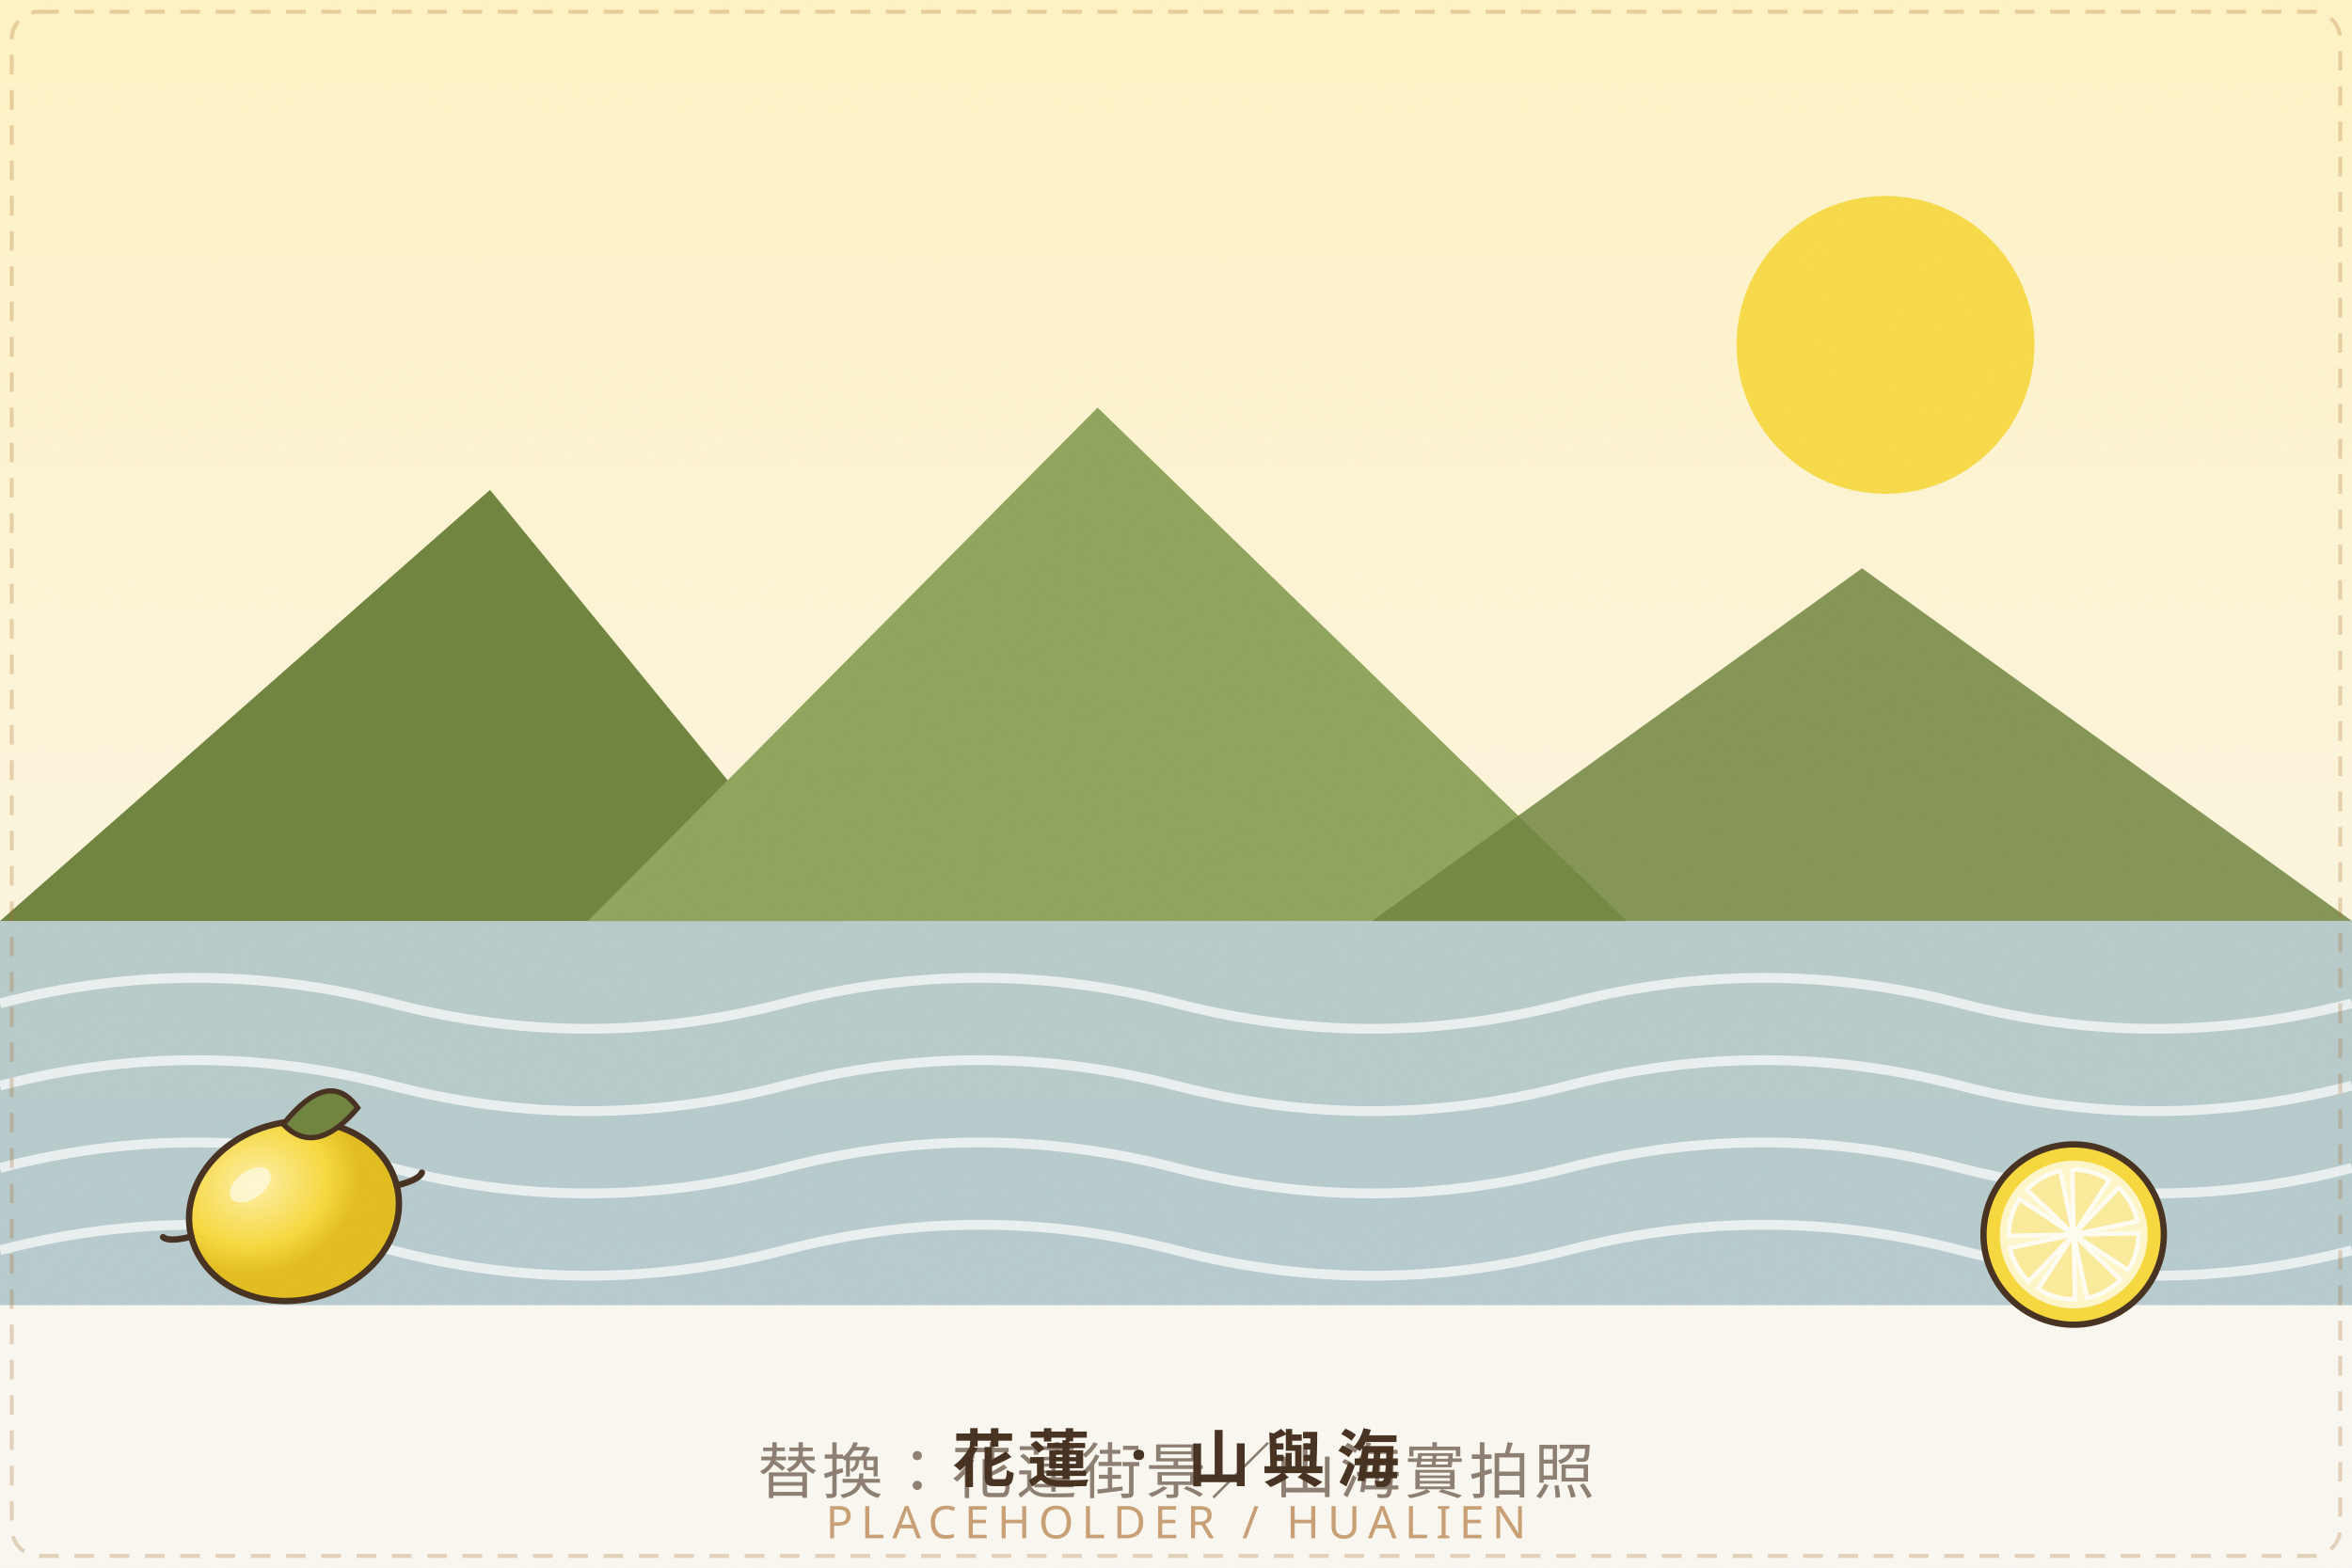
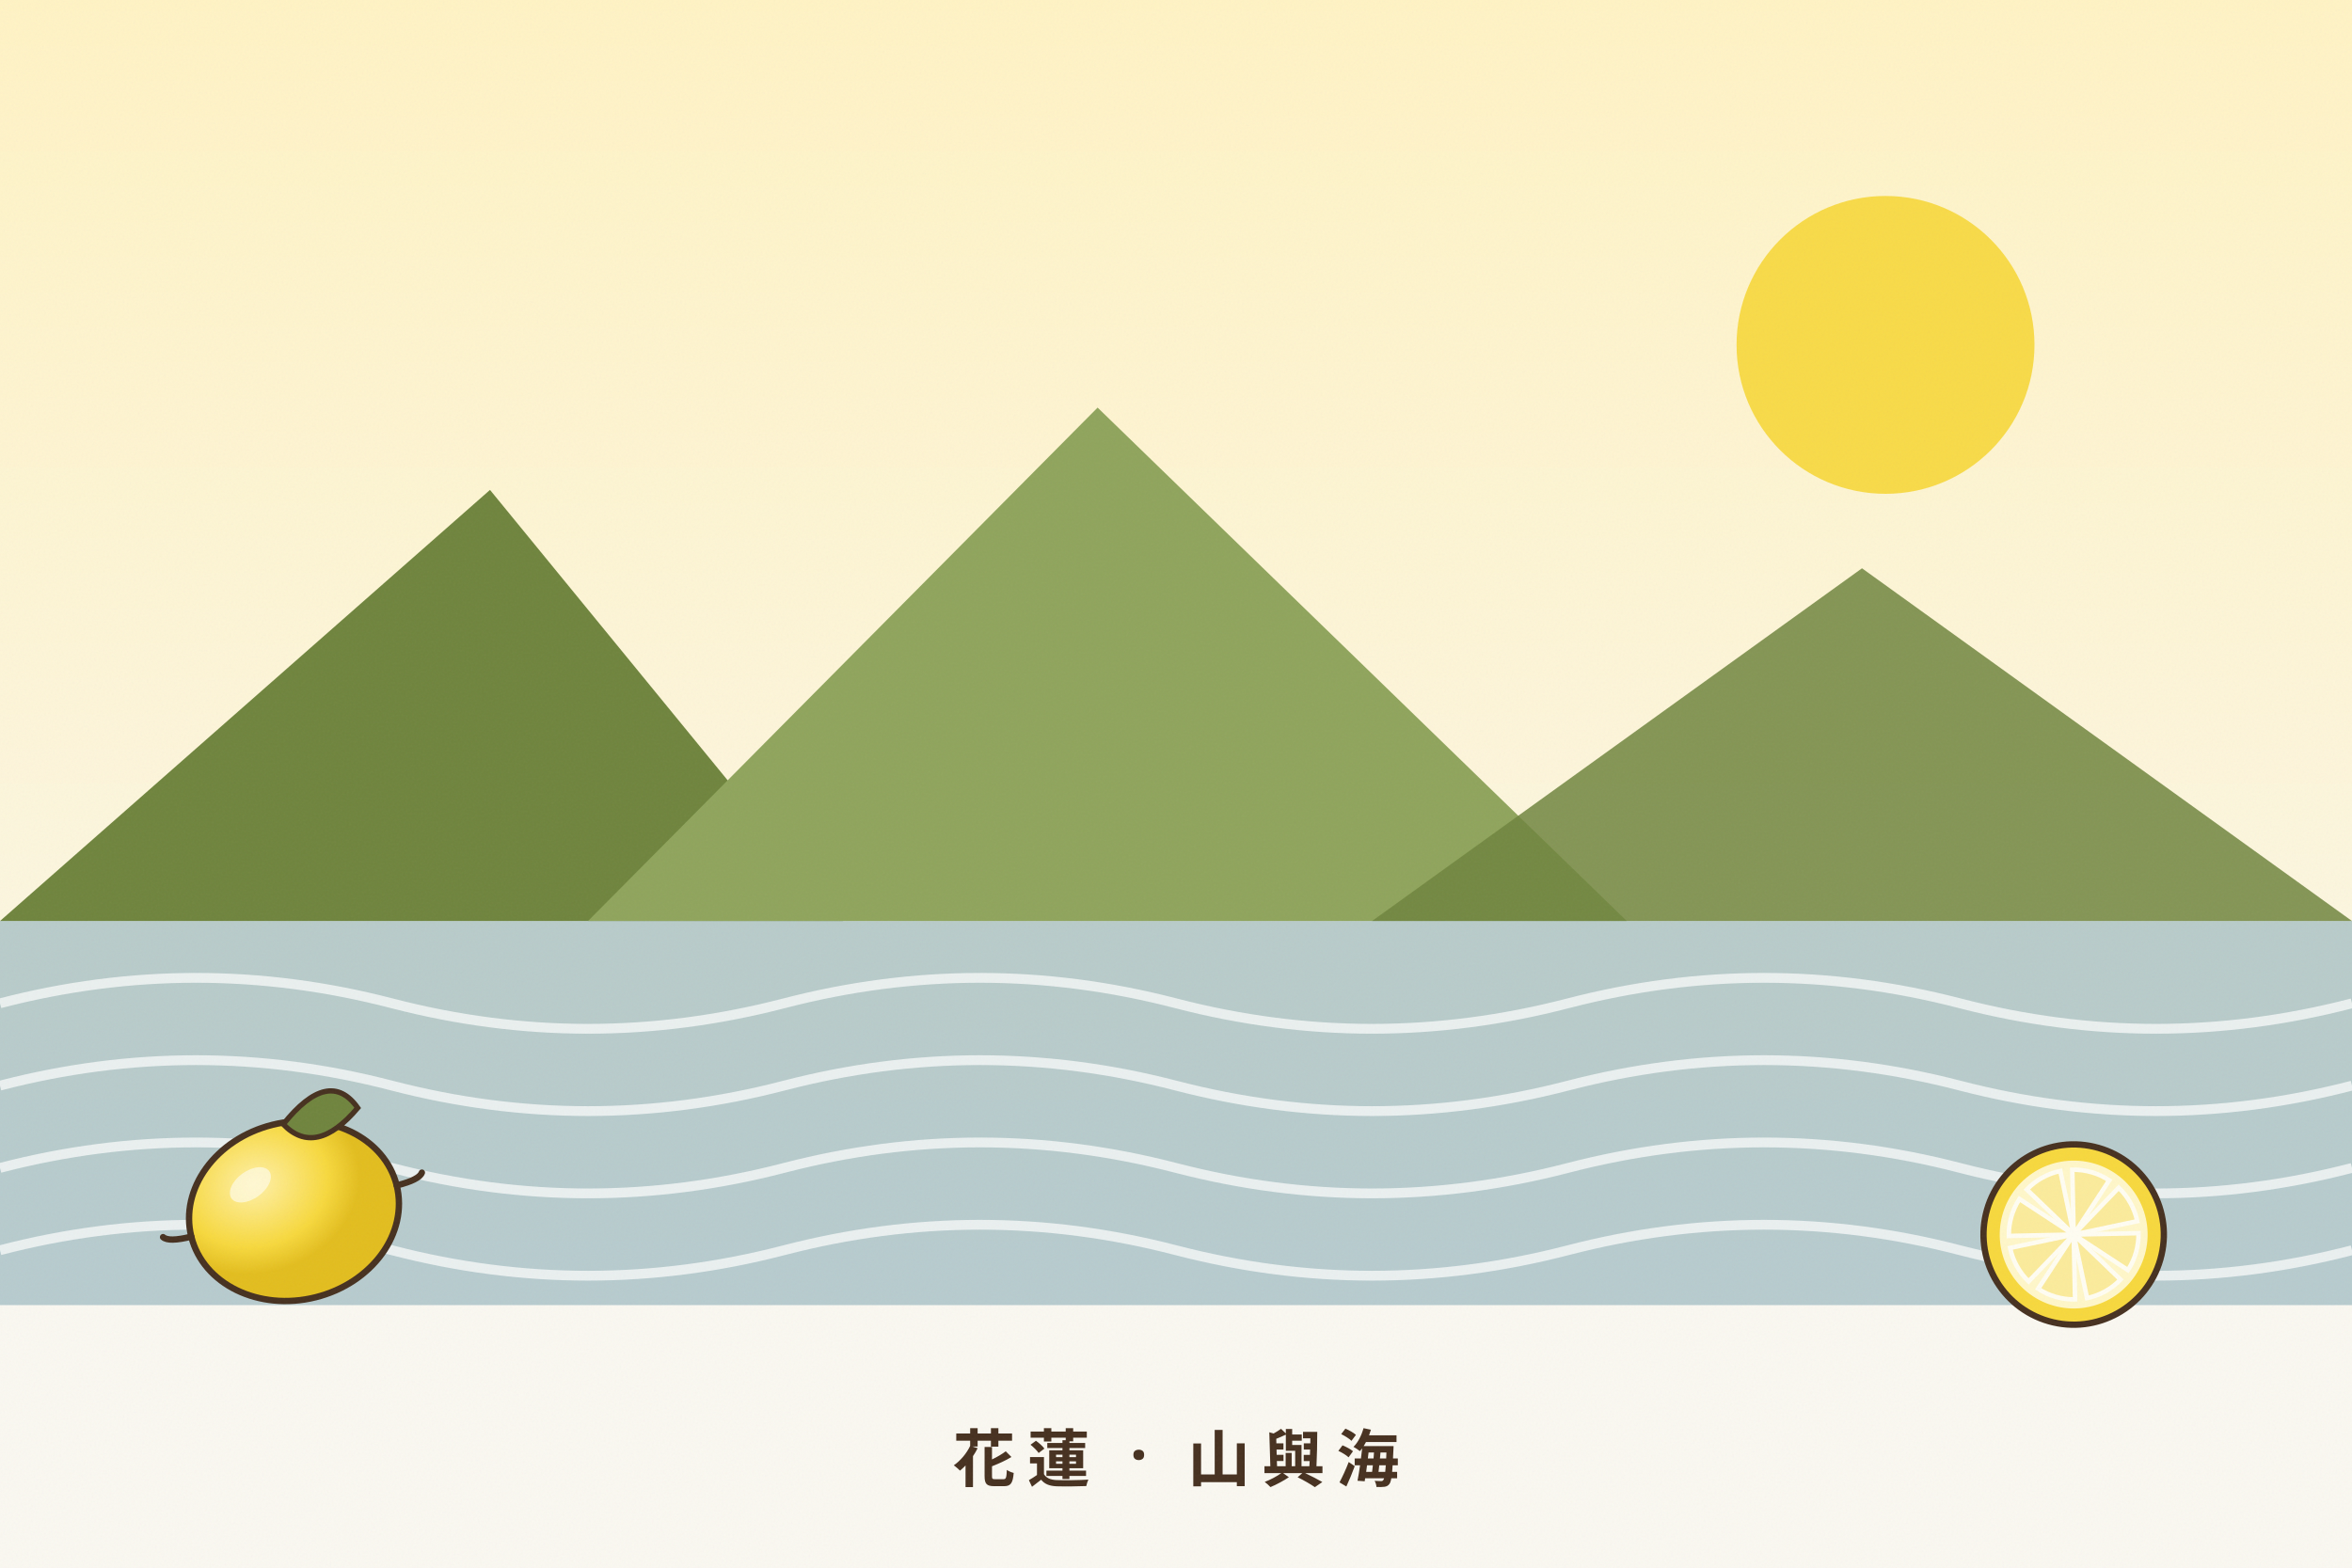
- <svg xmlns="http://www.w3.org/2000/svg" viewBox="0 0 1200 800" width="1200" height="800" role="img" aria-label="替換：花蓮街景／山海實拍照">
+ <svg xmlns="http://www.w3.org/2000/svg" viewBox="0 0 1200 800" width="1200" height="800" role="img" aria-label="花蓮街景／山海">
  <defs>
    <linearGradient id="tea" x1="0" y1="0" x2="0" y2="1">
      <stop offset="0%" stop-color="#C98D47" />
      <stop offset="60%" stop-color="#A86624" />
      <stop offset="100%" stop-color="#8A5019" />
    </linearGradient>
    <linearGradient id="sky" x1="0" y1="0" x2="0" y2="1">
      <stop offset="0%" stop-color="#FFF3C4" />
      <stop offset="100%" stop-color="#FAF8F1" />
    </linearGradient>
    <radialGradient id="lemonG" cx="35%" cy="30%">
      <stop offset="0%" stop-color="#FFF0A8" />
      <stop offset="70%" stop-color="#F7D83D" />
      <stop offset="100%" stop-color="#E2BD1E" />
    </radialGradient>
    <filter id="grain">
      <feTurbulence type="fractalNoise" baseFrequency="0.9" numOctaves="2" />
    </filter>
  </defs>
  <rect width="1200" height="800" fill="#FAF8F1" />
  <rect width="1200" height="800" fill="url(#sky)" />
  <circle cx="962" cy="176" r="76" fill="#F7D83D" opacity="0.92" />
  <path d="M 0 470 L 250 250 L 430 470 Z" fill="#6F843D" />
  <path d="M 300 470 L 560 208 L 830 470 Z" fill="#8FA45C" />
  <path d="M 700 470 L 950 290 L 1200 470 Z" fill="#6F843D" opacity="0.85" />
  <rect x="0" y="470" width="1200" height="200" fill="#7FA8B8" opacity="0.55" />
  <path d="M 0 512 q 100 -26 200 0 t 200 0 t 200 0 t 200 0 t 200 0 t 200 0" fill="none" stroke="#FFFFFF" stroke-opacity="0.7" stroke-width="5" />
  <path d="M 0 554 q 100 -26 200 0 t 200 0 t 200 0 t 200 0 t 200 0 t 200 0" fill="none" stroke="#FFFFFF" stroke-opacity="0.7" stroke-width="5" />
  <path d="M 0 596 q 100 -26 200 0 t 200 0 t 200 0 t 200 0 t 200 0 t 200 0" fill="none" stroke="#FFFFFF" stroke-opacity="0.7" stroke-width="5" />
  <path d="M 0 638 q 100 -26 200 0 t 200 0 t 200 0 t 200 0 t 200 0 t 200 0" fill="none" stroke="#FFFFFF" stroke-opacity="0.7" stroke-width="5" />
  <rect x="0" y="666" width="1200" height="134" fill="#FAF8F1" />
  <g transform="translate(150 618) rotate(-14)">
    <ellipse rx="54" ry="45.36" fill="url(#lemonG)" stroke="#46301F" stroke-width="3.24" />
    <path d="M -54 0 q -11.88 0 -14.04 -3.24" fill="none" stroke="#46301F" stroke-width="3.24" stroke-linecap="round" />
    <path d="M 54 0 q 11.88 0 14.04 -3.24" fill="none" stroke="#46301F" stroke-width="3.24" stroke-linecap="round" />
    <ellipse cx="-18.36" cy="-18.36" rx="11.88" ry="7.02" fill="#FFFBE0" opacity="0.75" transform="rotate(-22 -18.36 -18.36)" />
    <path d="M 5.4 -44.28 q 29.7 -22.68 38.88 1.08 q -27 19.44 -38.88 -1.08 z" fill="#6F843D" stroke="#46301F" stroke-width="2.7" />
  </g>
  <g transform="translate(1058 630) rotate(16)">
    <circle r="46" fill="#F7D83D" stroke="#46301F" stroke-width="3.22" />
    <circle r="37.72" fill="#FFF7C9" />
    <path d="M 0 0 L 31.6 -9.8 A 33.12 33.12 0 0 1 31.6 9.8 Z" fill="#FBEB9B" stroke="#FFFDF2" stroke-width="2.3" />
    <path d="M 0 0 L 29.3 15.5 A 33.12 33.12 0 0 1 15.5 29.3 Z" fill="#FBEB9B" stroke="#FFFDF2" stroke-width="2.3" />
    <path d="M 0 0 L 9.8 31.6 A 33.12 33.12 0 0 1 -9.8 31.6 Z" fill="#FBEB9B" stroke="#FFFDF2" stroke-width="2.3" />
    <path d="M 0 0 L -15.5 29.3 A 33.12 33.12 0 0 1 -29.3 15.5 Z" fill="#FBEB9B" stroke="#FFFDF2" stroke-width="2.3" />
    <path d="M 0 0 L -31.6 9.8 A 33.12 33.12 0 0 1 -31.6 -9.8 Z" fill="#FBEB9B" stroke="#FFFDF2" stroke-width="2.3" />
    <path d="M 0 0 L -29.3 -15.5 A 33.12 33.12 0 0 1 -15.5 -29.3 Z" fill="#FBEB9B" stroke="#FFFDF2" stroke-width="2.3" />
    <path d="M 0 0 L -9.8 -31.6 A 33.12 33.12 0 0 1 9.8 -31.6 Z" fill="#FBEB9B" stroke="#FFFDF2" stroke-width="2.3" />
    <path d="M 0 0 L 15.5 -29.3 A 33.12 33.12 0 0 1 29.3 -15.5 Z" fill="#FBEB9B" stroke="#FFFDF2" stroke-width="2.3" />
  </g>
  <text x="600" y="756" text-anchor="middle" font-family="'Noto Sans TC','PingFang TC','Microsoft JhengHei',sans-serif" font-size="32" font-weight="700" fill="#46301F" letter-spacing="6">花蓮 · 山與海</text>
  <rect width="1200" height="800" filter="url(#grain)" opacity="0.05" />
-   <g opacity="0.6" font-family="'Noto Sans TC','PingFang TC','Microsoft JhengHei',sans-serif">
-     <text x="600" y="762" text-anchor="middle" font-size="31" fill="#46301F" letter-spacing="2">替換：花蓮街景／山海實拍照</text>
-     <text x="600" y="785" text-anchor="middle" font-size="23" fill="#A86624" letter-spacing="4">PLACEHOLDER / HUALIEN</text>
-   </g>
-   <rect x="6" y="6" width="1188" height="788" fill="none" stroke="#A86624" stroke-opacity="0.26" stroke-width="2" stroke-dasharray="10 8" rx="14" />
</svg>
